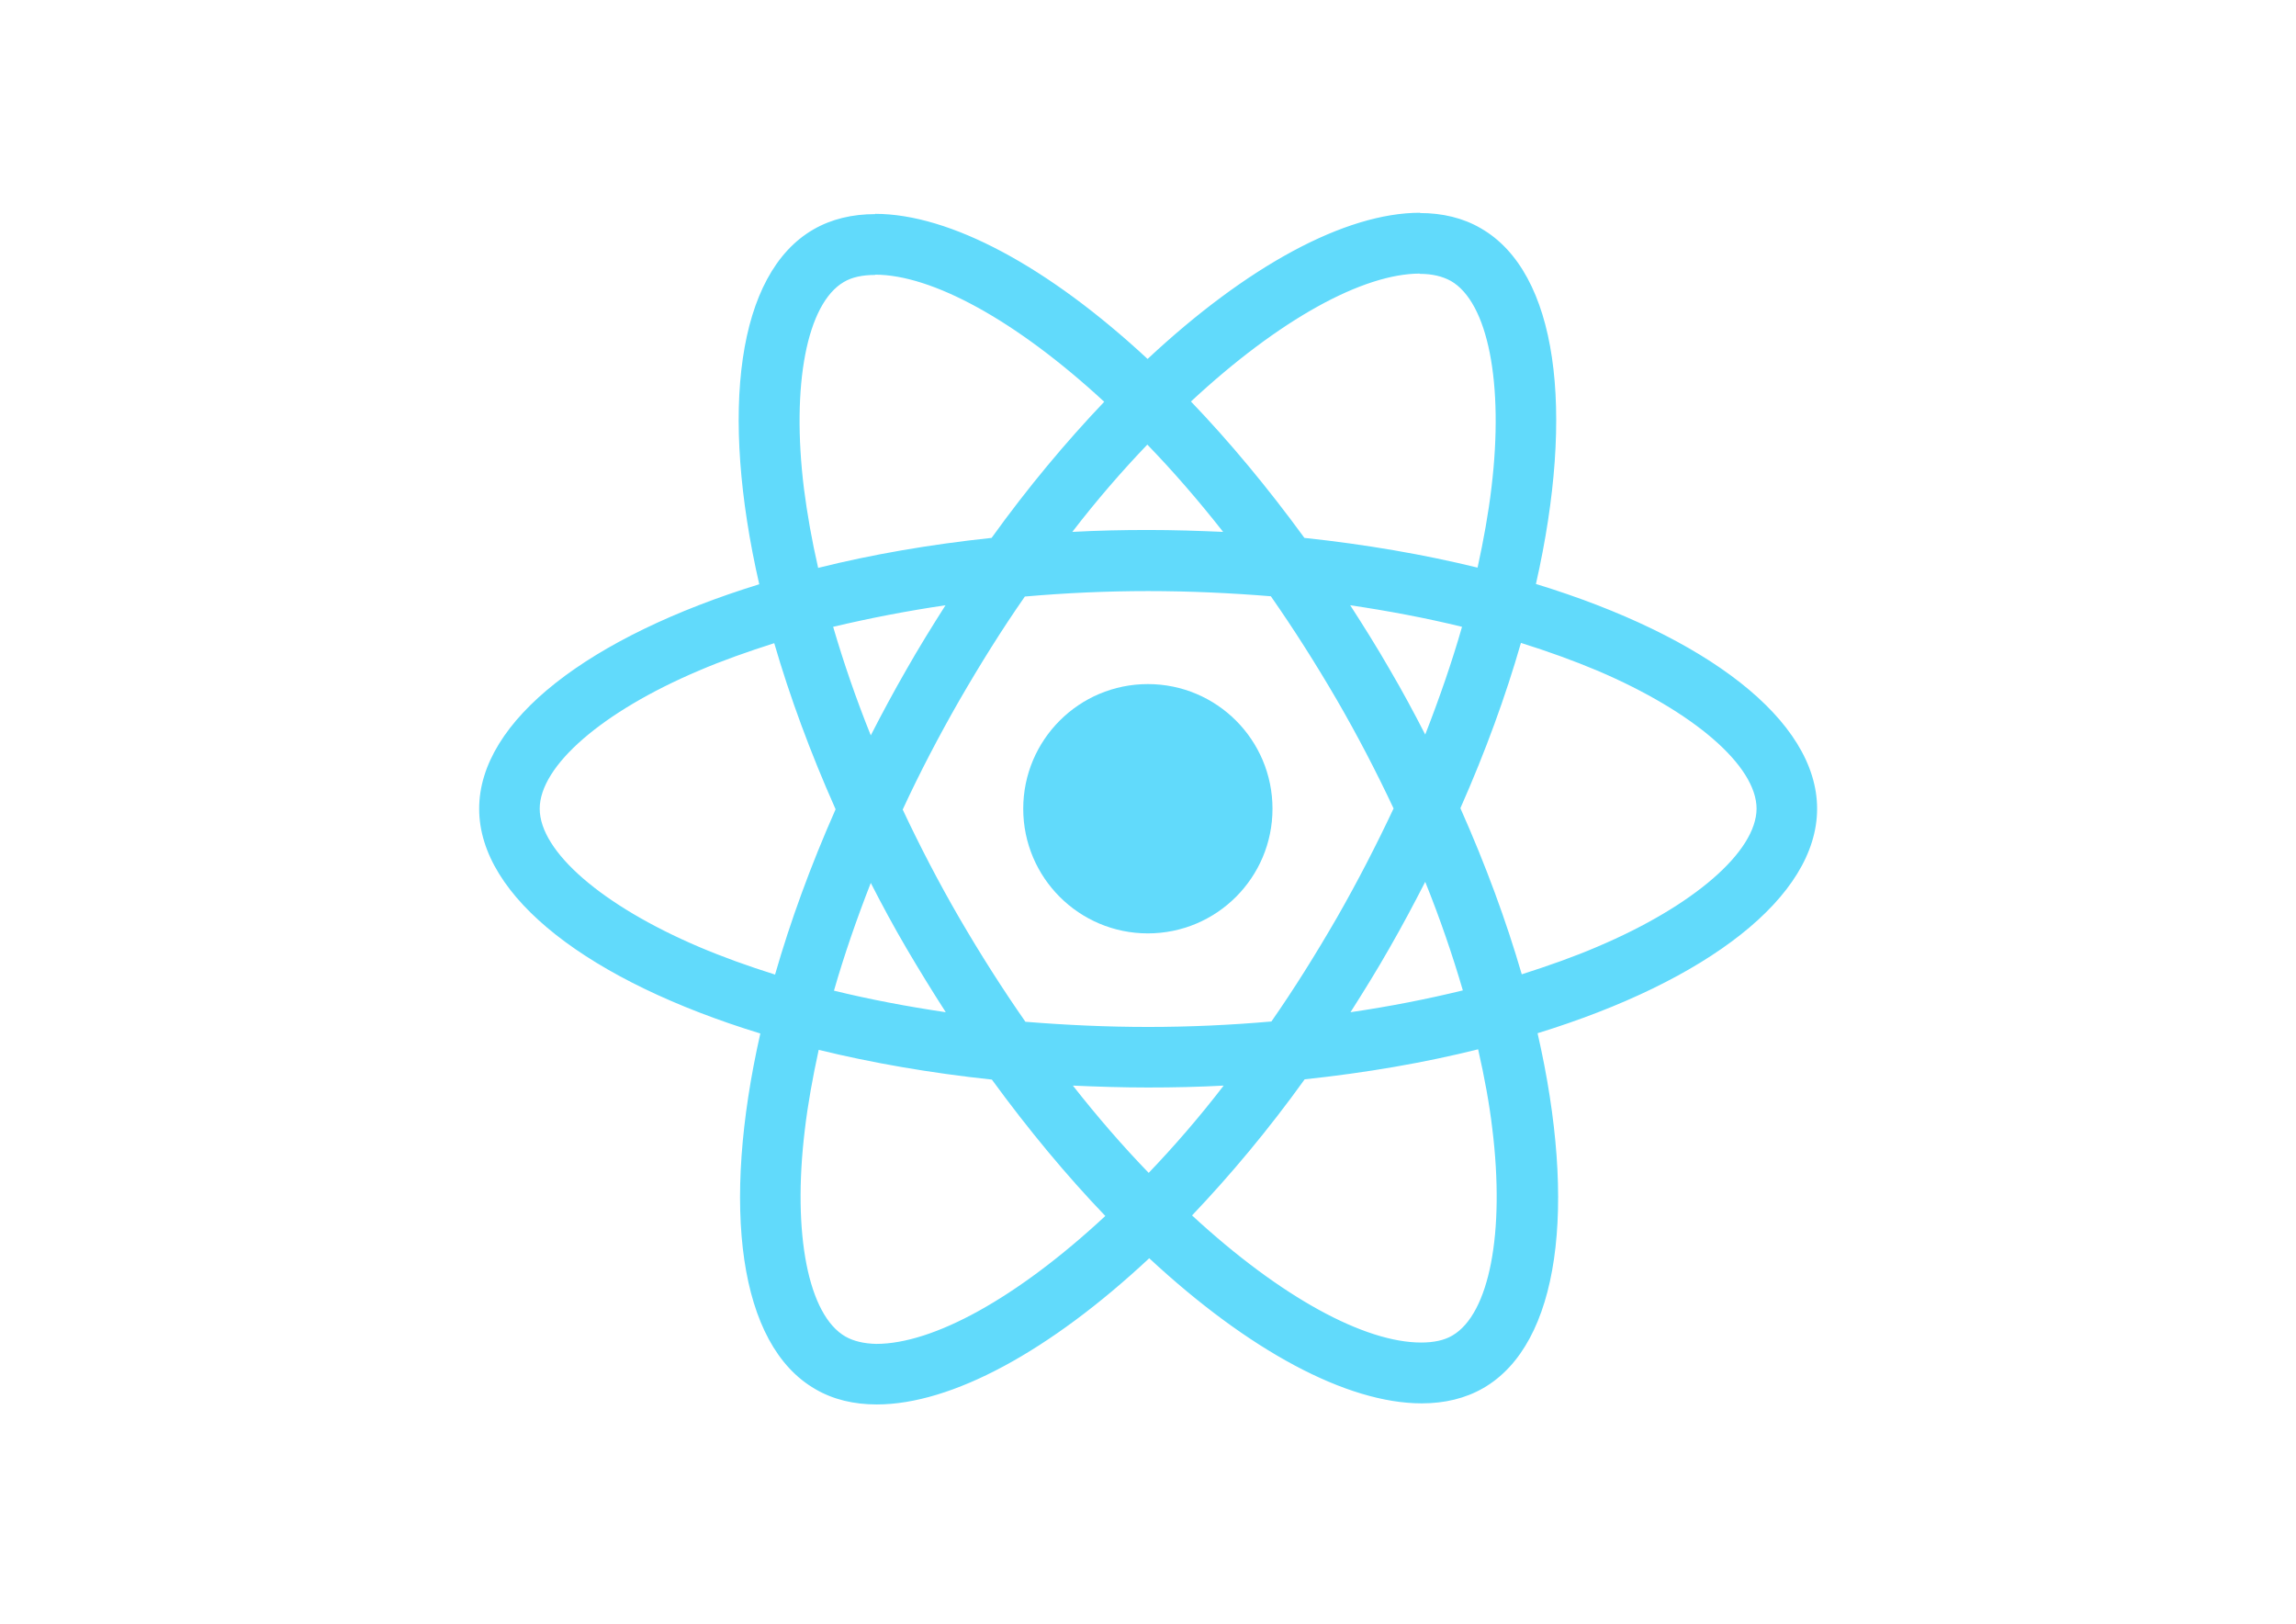
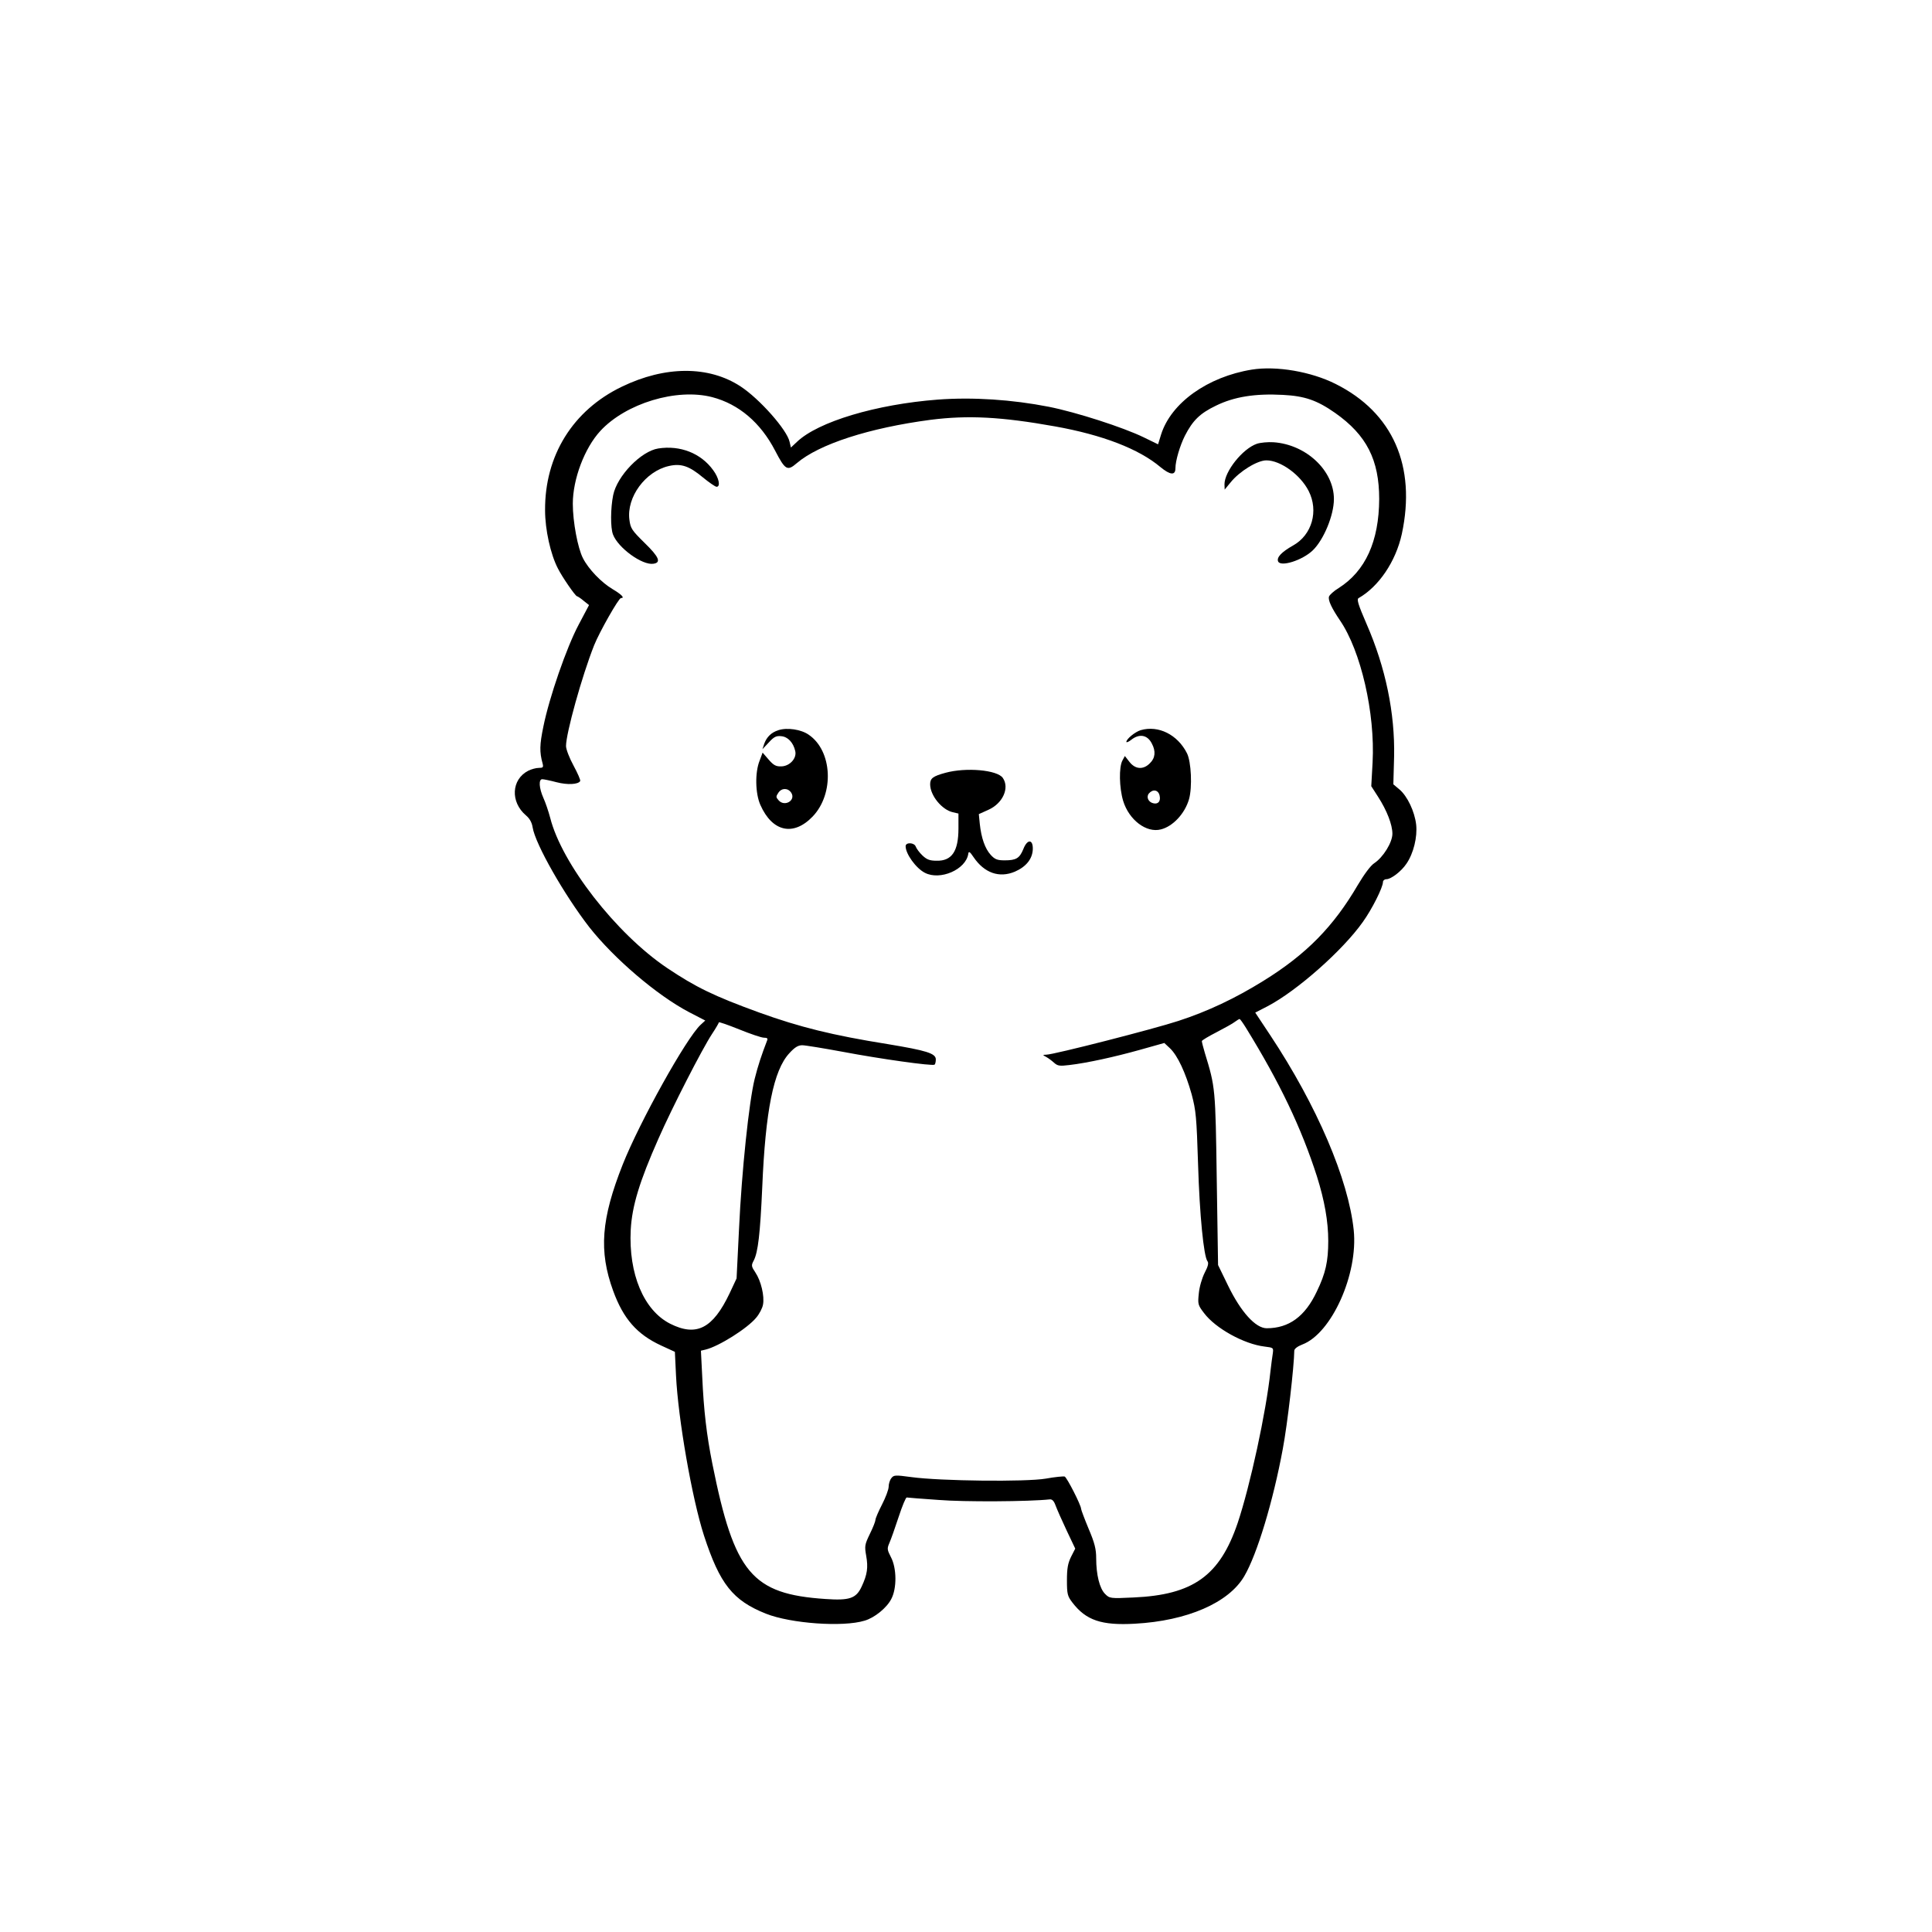
- <svg xmlns="http://www.w3.org/2000/svg" viewBox="0 0 841.9 595.3">
-   <g fill="#61DAFB">
-     <path d="M666.3 296.5c0-32.5-40.7-63.3-103.1-82.4 14.4-63.6 8-114.2-20.2-130.4-6.5-3.8-14.1-5.6-22.4-5.6v22.3c4.6 0 8.3.9 11.4 2.6 13.6 7.8 19.5 37.5 14.9 75.7-1.1 9.4-2.9 19.3-5.1 29.4-19.6-4.8-41-8.5-63.5-10.9-13.5-18.5-27.5-35.3-41.6-50 32.6-30.3 63.2-46.9 84-46.9V78c-27.5 0-63.5 19.6-99.9 53.6-36.4-33.8-72.4-53.2-99.9-53.2v22.3c20.7 0 51.4 16.5 84 46.6-14 14.7-28 31.4-41.3 49.9-22.6 2.4-44 6.1-63.6 11-2.3-10-4-19.7-5.2-29-4.7-38.2 1.1-67.9 14.6-75.8 3-1.8 6.9-2.6 11.5-2.6V78.5c-8.4 0-16 1.8-22.6 5.6-28.1 16.2-34.4 66.7-19.9 130.1-62.2 19.2-102.7 49.9-102.7 82.3 0 32.5 40.7 63.3 103.1 82.4-14.4 63.6-8 114.2 20.2 130.4 6.5 3.8 14.1 5.6 22.5 5.6 27.5 0 63.5-19.6 99.9-53.6 36.4 33.8 72.4 53.2 99.9 53.2 8.4 0 16-1.8 22.6-5.6 28.1-16.2 34.4-66.7 19.9-130.1 62-19.1 102.5-49.9 102.5-82.3zm-130.2-66.7c-3.7 12.9-8.3 26.2-13.5 39.5-4.1-8-8.4-16-13.1-24-4.6-8-9.5-15.8-14.4-23.4 14.2 2.1 27.9 4.7 41 7.9zm-45.8 106.5c-7.8 13.5-15.8 26.3-24.1 38.2-14.9 1.3-30 2-45.2 2-15.1 0-30.2-.7-45-1.9-8.3-11.9-16.4-24.6-24.2-38-7.6-13.1-14.5-26.4-20.8-39.8 6.2-13.4 13.2-26.8 20.7-39.9 7.8-13.5 15.8-26.3 24.1-38.2 14.9-1.3 30-2 45.2-2 15.1 0 30.2.7 45 1.9 8.3 11.9 16.4 24.6 24.2 38 7.6 13.1 14.5 26.4 20.8 39.8-6.3 13.4-13.2 26.8-20.7 39.9zm32.3-13c5.4 13.4 10 26.8 13.8 39.8-13.1 3.2-26.9 5.9-41.2 8 4.9-7.7 9.8-15.6 14.4-23.7 4.6-8 8.9-16.1 13-24.1zM421.2 430c-9.3-9.6-18.6-20.3-27.8-32 9 .4 18.2.7 27.5.7 9.4 0 18.7-.2 27.8-.7-9 11.7-18.3 22.4-27.5 32zm-74.4-58.9c-14.2-2.1-27.9-4.7-41-7.9 3.7-12.9 8.3-26.2 13.5-39.5 4.1 8 8.4 16 13.1 24 4.7 8 9.5 15.8 14.4 23.4zM420.7 163c9.3 9.6 18.6 20.3 27.8 32-9-.4-18.2-.7-27.5-.7-9.4 0-18.7.2-27.8.7 9-11.7 18.3-22.4 27.5-32zm-74 58.9c-4.9 7.7-9.8 15.6-14.4 23.7-4.6 8-8.9 16-13 24-5.4-13.4-10-26.8-13.8-39.8 13.1-3.1 26.9-5.8 41.2-7.9zm-90.5 125.2c-35.4-15.1-58.3-34.9-58.3-50.6 0-15.7 22.9-35.6 58.3-50.6 8.6-3.7 18-7 27.7-10.1 5.7 19.6 13.2 40 22.5 60.9-9.2 20.8-16.6 41.1-22.2 60.6-9.9-3.1-19.3-6.5-28-10.2zM310 490c-13.6-7.8-19.5-37.5-14.9-75.7 1.1-9.4 2.9-19.3 5.1-29.4 19.6 4.8 41 8.5 63.5 10.9 13.5 18.5 27.5 35.3 41.6 50-32.6 30.3-63.2 46.9-84 46.9-4.5-.1-8.3-1-11.3-2.7zm237.2-76.2c4.7 38.2-1.1 67.9-14.6 75.8-3 1.8-6.9 2.6-11.5 2.6-20.7 0-51.4-16.5-84-46.6 14-14.7 28-31.4 41.3-49.9 22.6-2.4 44-6.1 63.6-11 2.3 10.1 4.1 19.8 5.2 29.1zm38.5-66.7c-8.6 3.7-18 7-27.7 10.1-5.7-19.6-13.2-40-22.5-60.9 9.2-20.8 16.6-41.1 22.2-60.6 9.9 3.1 19.3 6.5 28.1 10.2 35.4 15.1 58.3 34.9 58.3 50.6-.1 15.7-23 35.6-58.4 50.6zM320.8 78.4z" />
-     <circle cx="420.9" cy="296.5" r="45.7" />
-     <path d="M520.5 78.1z" />
+ <svg xmlns="http://www.w3.org/2000/svg" version="1.0" width="1024pt" height="1024pt" viewBox="0 0 1024 1024" preserveAspectRatio="xMidYMid meet">
+   <g transform="translate(0,1024) scale(0.1,-0.1)" fill="#000000" stroke="none">
+     <path d="M6635 8281 c-234 -38 -428 -176 -481 -344 l-16 -52 -76 37 c-109 53 -357 133 -503 162 -194 38 -402 52 -589 38 -326 -25 -634 -117 -746 -224 l-32 -30 -7 30 c-13 63 -159 228 -260 294 -168 110 -399 110 -630 -2 -259 -125 -408 -365 -406 -655 0 -102 29 -233 68 -308 23 -46 93 -147 101 -147 4 -1 20 -11 35 -24 l29 -23 -55 -104 c-64 -120 -156 -386 -187 -540 -20 -96 -21 -135 -4 -196 5 -20 2 -23 -20 -23 -15 0 -40 -7 -56 -15 -90 -46 -96 -166 -12 -237 19 -16 31 -37 35 -63 14 -89 169 -360 301 -530 132 -167 358 -360 527 -449 l87 -45 -25 -23 c-76 -71 -322 -513 -412 -739 -115 -290 -128 -460 -51 -671 54 -148 126 -230 253 -289 l74 -34 6 -125 c11 -230 85 -653 148 -848 84 -258 153 -345 329 -415 131 -52 408 -72 522 -37 53 15 118 68 142 115 30 56 29 164 -2 222 -20 39 -21 45 -8 75 8 18 30 80 49 138 19 58 38 104 43 103 5 -1 81 -7 169 -13 133 -11 481 -9 589 3 13 1 22 -8 31 -33 7 -19 33 -78 58 -131 l46 -97 -22 -43 c-17 -35 -22 -61 -22 -125 0 -73 3 -84 29 -118 72 -94 154 -122 331 -112 277 15 498 111 580 252 68 116 153 398 204 674 25 132 60 439 61 521 0 10 17 23 43 33 155 59 296 373 272 606 -28 269 -195 660 -443 1034 l-79 119 66 34 c156 82 398 296 504 446 49 68 107 184 107 212 0 8 8 15 18 15 25 0 80 42 107 83 37 54 58 141 51 206 -8 70 -47 152 -89 187 l-32 27 4 146 c5 231 -45 473 -146 704 -45 104 -53 131 -42 137 107 61 197 194 229 340 77 359 -47 643 -351 795 -129 65 -313 97 -444 76z m-2860 -146 c141 -37 256 -135 333 -283 54 -104 65 -110 115 -67 118 101 384 187 710 230 198 25 374 16 659 -35 251 -45 444 -119 559 -216 51 -42 79 -45 79 -6 0 40 24 120 50 172 42 82 80 119 165 160 96 47 207 65 355 57 115 -6 180 -28 277 -96 166 -117 233 -248 233 -456 -1 -224 -73 -382 -215 -472 -25 -15 -48 -36 -51 -45 -6 -19 14 -61 58 -126 111 -162 187 -492 173 -753 l-7 -126 36 -56 c47 -73 76 -148 76 -196 0 -46 -49 -125 -96 -156 -19 -12 -53 -58 -87 -115 -129 -221 -273 -368 -501 -509 -148 -92 -296 -162 -450 -212 -127 -42 -662 -179 -700 -179 -21 -1 -21 -1 -1 -12 11 -6 30 -20 42 -31 19 -17 30 -18 80 -12 95 11 240 43 376 81 l128 36 30 -28 c41 -39 83 -130 115 -244 23 -87 26 -120 34 -370 8 -269 30 -490 50 -515 7 -9 3 -27 -15 -61 -14 -28 -28 -75 -31 -109 -6 -57 -5 -62 28 -105 61 -81 212 -164 320 -177 48 -6 48 -6 44 -37 -3 -17 -8 -58 -12 -91 -23 -219 -108 -610 -174 -807 -95 -280 -236 -381 -552 -395 -124 -6 -127 -5 -151 19 -29 29 -47 102 -47 189 0 48 -8 81 -40 156 -22 53 -40 101 -40 106 0 19 -75 166 -87 171 -6 2 -51 -2 -100 -11 -105 -18 -558 -13 -712 8 -88 12 -94 11 -107 -6 -8 -10 -14 -31 -14 -45 0 -15 -16 -57 -35 -94 -19 -37 -35 -74 -35 -82 0 -7 -13 -41 -30 -75 -27 -56 -28 -64 -19 -115 11 -62 6 -99 -24 -163 -29 -63 -64 -75 -192 -66 -390 26 -483 137 -599 715 -31 155 -46 284 -54 463 l-7 138 25 6 c70 17 221 112 268 169 17 20 33 51 36 69 9 45 -11 127 -40 170 -22 33 -23 38 -9 64 23 45 34 142 45 387 17 407 60 621 143 711 29 32 47 43 69 43 16 0 113 -16 216 -35 195 -37 472 -76 485 -68 4 2 7 15 7 28 0 32 -50 47 -255 81 -294 47 -466 90 -680 167 -242 88 -338 135 -490 237 -270 182 -558 553 -619 796 -9 34 -25 81 -36 105 -23 52 -26 99 -6 99 8 0 42 -7 76 -16 58 -15 114 -12 125 6 3 5 -13 41 -35 82 -22 40 -40 87 -40 104 0 67 84 370 149 534 28 70 130 250 142 250 22 0 5 18 -45 48 -59 35 -127 106 -156 163 -28 54 -54 194 -54 289 0 130 62 295 146 386 135 146 404 228 593 179z m2829 -3343 c180 -292 293 -529 376 -787 40 -127 60 -238 60 -342 0 -109 -14 -172 -61 -269 -62 -132 -148 -194 -265 -194 -59 0 -137 86 -205 226 l-53 109 -7 455 c-7 483 -7 486 -63 669 -9 30 -16 58 -16 63 0 4 35 25 78 47 42 22 86 46 97 55 11 8 22 15 25 15 3 0 18 -21 34 -47z m-2555 -52 c18 0 22 -4 16 -17 -28 -73 -47 -129 -65 -201 -30 -120 -69 -491 -83 -795 l-13 -263 -37 -79 c-89 -187 -176 -231 -315 -161 -140 71 -221 264 -209 498 7 126 46 255 147 483 72 164 232 476 284 555 20 30 36 58 36 61 0 4 48 -13 108 -37 59 -24 118 -44 131 -44z" />
+     <path d="M6662 7888 c-76 -26 -172 -147 -172 -215 l1 -28 32 39 c47 58 141 116 189 116 75 0 180 -76 224 -162 54 -106 18 -233 -82 -289 -62 -35 -88 -63 -80 -84 12 -32 129 5 184 58 58 56 112 186 112 272 0 151 -147 289 -320 301 -30 2 -70 -2 -88 -8z" />
+     <path d="M3489 7863 c-91 -14 -218 -145 -239 -247 -14 -69 -15 -173 -1 -209 27 -71 155 -164 214 -155 43 6 30 36 -46 110 -68 67 -75 77 -81 123 -16 120 85 257 209 285 65 15 108 0 180 -60 33 -27 66 -50 73 -50 22 0 13 46 -18 88 -65 90 -175 133 -291 115z" />
+     <path d="M4126 6370 c-38 -12 -62 -36 -75 -71 l-10 -30 34 36 c27 30 40 36 66 33 35 -3 64 -34 74 -79 9 -38 -29 -80 -74 -81 -28 -1 -41 6 -67 36 l-32 37 -16 -43 c-25 -62 -23 -173 4 -234 63 -143 175 -168 277 -62 116 121 105 349 -21 434 -40 28 -114 39 -160 24z m68 -332 c25 -40 -35 -76 -67 -40 -15 17 -15 20 -1 41 18 26 51 25 68 -1z" />
+     <path d="M6046 6370 c-30 -9 -76 -47 -76 -62 0 -5 12 0 26 11 43 34 86 26 109 -20 22 -41 18 -77 -10 -104 -35 -36 -77 -33 -108 6 l-25 32 -13 -24 c-19 -35 -17 -144 4 -214 31 -101 123 -171 200 -151 64 16 127 84 149 160 18 63 12 199 -11 244 -50 99 -152 149 -245 122z m100 -346 c7 -29 -6 -47 -31 -42 -28 5 -41 33 -26 52 21 25 50 20 57 -10z" />
+     <path d="M5011 6144 c-66 -18 -81 -29 -81 -61 0 -59 62 -135 120 -148 l30 -7 0 -79 c0 -121 -35 -173 -116 -171 -36 0 -52 6 -75 28 -16 15 -31 36 -35 46 -7 23 -54 25 -54 3 0 -41 55 -117 102 -141 81 -42 217 17 230 100 2 16 8 13 28 -17 57 -84 136 -112 219 -77 60 26 93 68 95 118 2 55 -29 56 -50 2 -20 -49 -38 -60 -99 -60 -39 0 -52 5 -74 29 -30 33 -50 89 -58 165 l-5 51 51 23 c76 34 113 116 76 169 -29 42 -194 57 -304 27z" />
  </g>
</svg>
